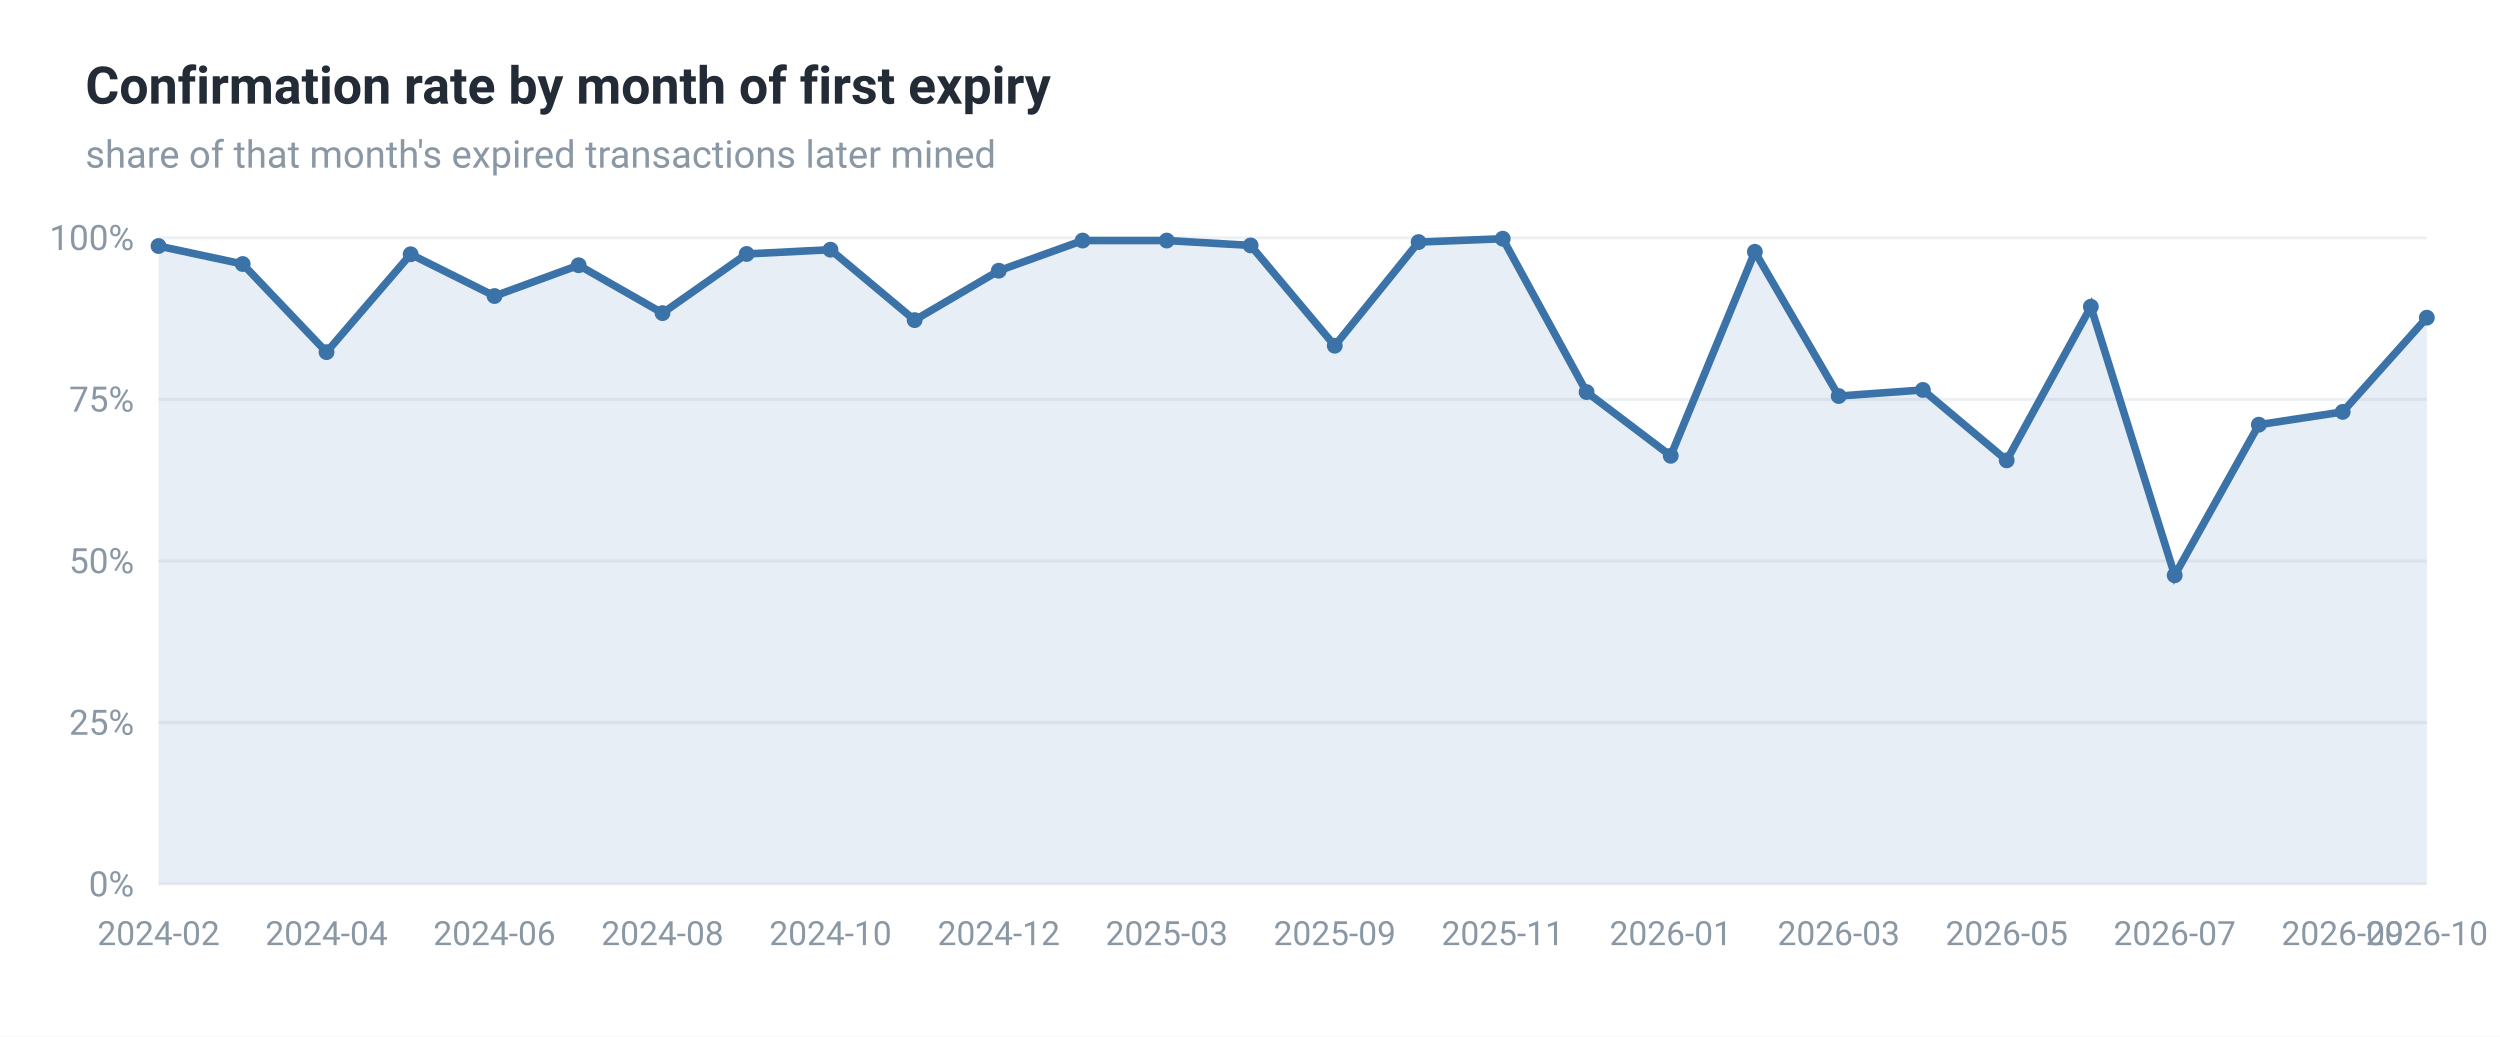
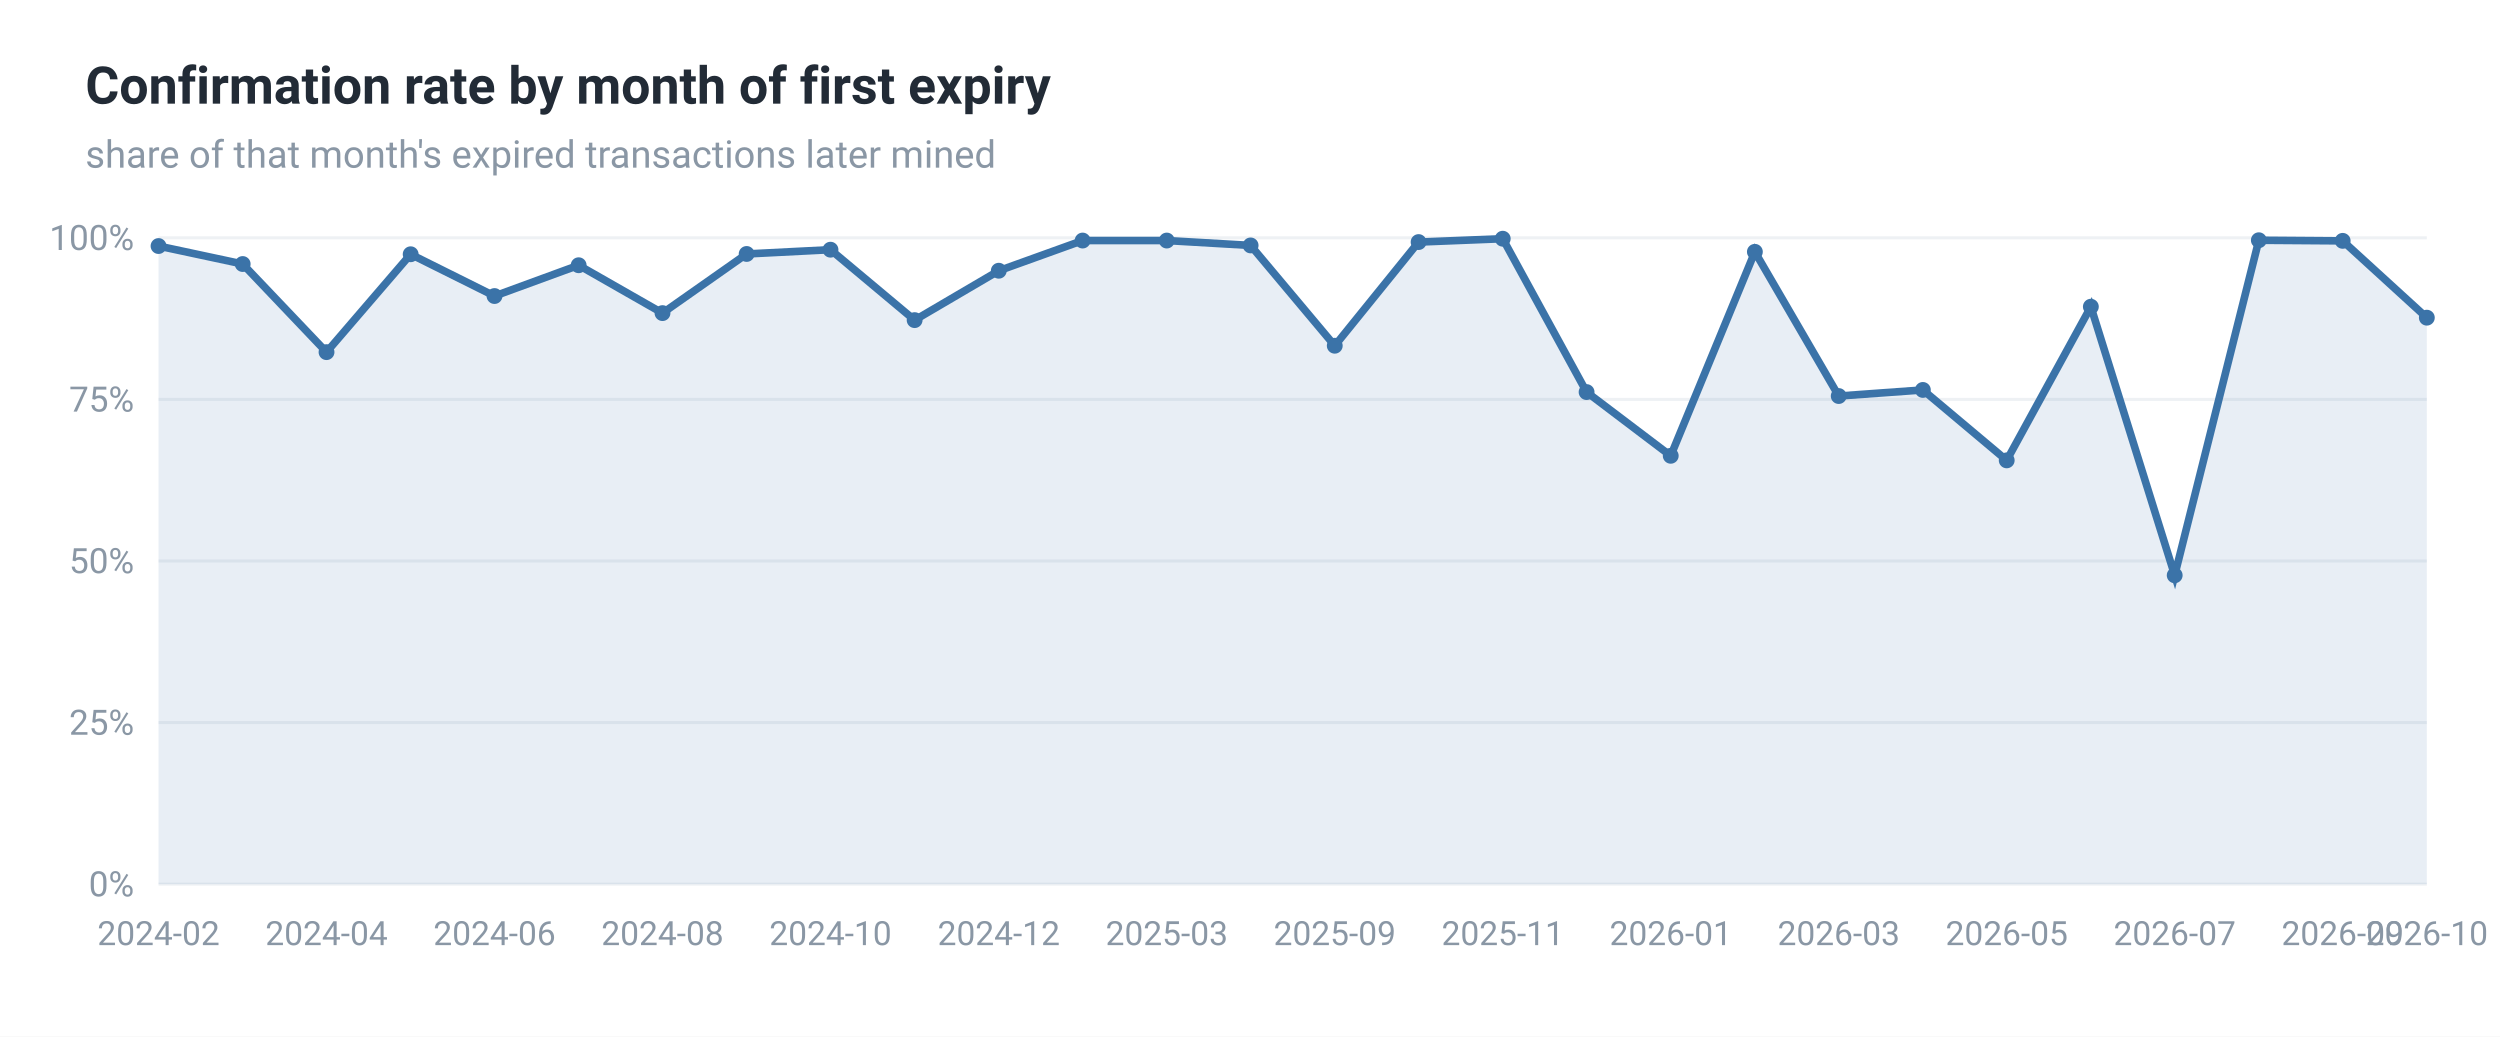
<svg xmlns="http://www.w3.org/2000/svg" width="820" height="340" viewBox="0 0 820 340" font-family="-apple-system,BlinkMacSystemFont,Segoe UI,Roboto,Helvetica,Arial,sans-serif">
  <rect width="820" height="340" fill="#ffffff" />
  <text x="28" y="34" font-size="17" font-weight="600" fill="#222b36">Confirmation rate by month of first expiry</text>
  <text x="28" y="55" font-size="12.5" fill="#8a97a5">share of that month's expired transactions later mined</text>
  <line x1="52" y1="290.0" x2="796" y2="290.0" stroke="#eef1f4" />
  <text x="44" y="294.0" text-anchor="end" font-size="11.5" fill="#8a97a5">0%</text>
  <line x1="52" y1="237.0" x2="796" y2="237.0" stroke="#eef1f4" />
  <text x="44" y="241.0" text-anchor="end" font-size="11.5" fill="#8a97a5">25%</text>
  <line x1="52" y1="184.0" x2="796" y2="184.0" stroke="#eef1f4" />
  <text x="44" y="188.0" text-anchor="end" font-size="11.5" fill="#8a97a5">50%</text>
  <line x1="52" y1="131.0" x2="796" y2="131.0" stroke="#eef1f4" />
  <text x="44" y="135.0" text-anchor="end" font-size="11.5" fill="#8a97a5">75%</text>
  <line x1="52" y1="78.0" x2="796" y2="78.0" stroke="#eef1f4" />
  <text x="44" y="82.0" text-anchor="end" font-size="11.5" fill="#8a97a5">100%</text>
-   <path d="M52.0,290.0 L52.0,80.7 L79.6,86.6 L107.1,115.5 L134.7,83.4 L162.2,97.1 L189.8,87.0 L217.3,102.7 L244.9,83.3 L272.4,81.9 L300.0,105.0 L327.6,88.8 L355.1,78.9 L382.7,78.9 L410.2,80.5 L437.8,113.4 L465.3,79.4 L492.9,78.3 L520.4,128.6 L548.0,149.5 L575.6,82.6 L603.1,129.9 L630.7,127.9 L658.2,151.0 L685.8,100.6 L713.3,188.7 L740.9,139.3 L768.4,135.1 L796.0,104.2 L796.0,290.0 Z" fill="#3b73a8" fill-opacity="0.12" />
-   <polyline points="52.0,80.7 79.6,86.6 107.1,115.5 134.7,83.4 162.2,97.1 189.8,87.0 217.3,102.7 244.9,83.3 272.4,81.9 300.0,105.0 327.6,88.8 355.1,78.9 382.7,78.9 410.2,80.5 437.8,113.4 465.3,79.4 492.9,78.3 520.4,128.6 548.0,149.5 575.6,82.6 603.1,129.9 630.7,127.9 658.2,151.0 685.8,100.6 713.3,188.7 740.9,139.3 768.4,135.1 796.0,104.2" fill="none" stroke="#3b73a8" stroke-width="2.5" />
+   <path d="M52.0,290.0 L52.0,80.7 L79.6,86.6 L107.1,115.5 L134.7,83.4 L162.2,97.1 L189.8,87.0 L217.3,102.7 L244.9,83.3 L272.4,81.9 L300.0,105.0 L327.6,88.8 L355.1,78.9 L382.7,78.9 L410.2,80.5 L437.8,113.4 L465.3,79.4 L492.9,78.3 L520.4,128.6 L548.0,149.5 L575.6,82.6 L603.1,129.9 L630.7,127.9 L658.2,151.0 L685.8,100.6 L713.3,188.7 L740.9,78.8 L768.4,79.0 L796.0,104.2 L796.0,290.0 Z" fill="#3b73a8" fill-opacity="0.12" />
+   <polyline points="52.0,80.7 79.6,86.6 107.1,115.5 134.7,83.4 162.2,97.1 189.8,87.0 217.3,102.7 244.9,83.3 272.4,81.9 300.0,105.0 327.6,88.8 355.1,78.9 382.7,78.9 410.2,80.5 437.8,113.4 465.3,79.4 492.9,78.3 520.4,128.6 548.0,149.5 575.6,82.6 603.1,129.9 630.7,127.9 658.2,151.0 685.8,100.6 713.3,188.7 740.9,78.8 768.4,79.0 796.0,104.2" fill="none" stroke="#3b73a8" stroke-width="2.5" />
  <circle cx="52.0" cy="80.7" r="2.6" fill="#3b73a8" />
  <circle cx="79.6" cy="86.6" r="2.6" fill="#3b73a8" />
  <circle cx="107.1" cy="115.5" r="2.6" fill="#3b73a8" />
  <circle cx="134.7" cy="83.4" r="2.6" fill="#3b73a8" />
  <circle cx="162.2" cy="97.1" r="2.6" fill="#3b73a8" />
  <circle cx="189.8" cy="87.0" r="2.6" fill="#3b73a8" />
  <circle cx="217.3" cy="102.7" r="2.6" fill="#3b73a8" />
  <circle cx="244.9" cy="83.3" r="2.6" fill="#3b73a8" />
  <circle cx="272.4" cy="81.9" r="2.6" fill="#3b73a8" />
  <circle cx="300.0" cy="105.0" r="2.6" fill="#3b73a8" />
  <circle cx="327.6" cy="88.8" r="2.6" fill="#3b73a8" />
  <circle cx="355.1" cy="78.9" r="2.6" fill="#3b73a8" />
  <circle cx="382.7" cy="78.9" r="2.6" fill="#3b73a8" />
  <circle cx="410.2" cy="80.5" r="2.6" fill="#3b73a8" />
  <circle cx="437.8" cy="113.4" r="2.6" fill="#3b73a8" />
  <circle cx="465.3" cy="79.4" r="2.6" fill="#3b73a8" />
  <circle cx="492.9" cy="78.3" r="2.6" fill="#3b73a8" />
  <circle cx="520.4" cy="128.6" r="2.6" fill="#3b73a8" />
  <circle cx="548.0" cy="149.5" r="2.6" fill="#3b73a8" />
  <circle cx="575.6" cy="82.6" r="2.6" fill="#3b73a8" />
  <circle cx="603.1" cy="129.9" r="2.6" fill="#3b73a8" />
  <circle cx="630.7" cy="127.9" r="2.6" fill="#3b73a8" />
  <circle cx="658.2" cy="151.0" r="2.6" fill="#3b73a8" />
  <circle cx="685.8" cy="100.6" r="2.6" fill="#3b73a8" />
  <circle cx="713.3" cy="188.7" r="2.6" fill="#3b73a8" />
-   <circle cx="740.9" cy="139.3" r="2.6" fill="#3b73a8" />
-   <circle cx="768.4" cy="135.1" r="2.6" fill="#3b73a8" />
+   <circle cx="740.9" cy="78.8" r="2.6" fill="#3b73a8" />
+   <circle cx="768.4" cy="79.0" r="2.6" fill="#3b73a8" />
  <circle cx="796.0" cy="104.2" r="2.6" fill="#3b73a8" />
  <text x="52.0" y="310.0" text-anchor="middle" font-size="11" fill="#8a97a5">2024-02</text>
  <text x="107.1" y="310.0" text-anchor="middle" font-size="11" fill="#8a97a5">2024-04</text>
  <text x="162.2" y="310.0" text-anchor="middle" font-size="11" fill="#8a97a5">2024-06</text>
  <text x="217.3" y="310.0" text-anchor="middle" font-size="11" fill="#8a97a5">2024-08</text>
  <text x="272.4" y="310.0" text-anchor="middle" font-size="11" fill="#8a97a5">2024-10</text>
  <text x="327.6" y="310.0" text-anchor="middle" font-size="11" fill="#8a97a5">2024-12</text>
  <text x="382.7" y="310.0" text-anchor="middle" font-size="11" fill="#8a97a5">2025-03</text>
  <text x="437.8" y="310.0" text-anchor="middle" font-size="11" fill="#8a97a5">2025-09</text>
  <text x="492.9" y="310.0" text-anchor="middle" font-size="11" fill="#8a97a5">2025-11</text>
  <text x="548.0" y="310.0" text-anchor="middle" font-size="11" fill="#8a97a5">2026-01</text>
  <text x="603.1" y="310.0" text-anchor="middle" font-size="11" fill="#8a97a5">2026-03</text>
  <text x="658.2" y="310.0" text-anchor="middle" font-size="11" fill="#8a97a5">2026-05</text>
  <text x="713.3" y="310.0" text-anchor="middle" font-size="11" fill="#8a97a5">2026-07</text>
  <text x="768.4" y="310.0" text-anchor="middle" font-size="11" fill="#8a97a5">2026-09</text>
  <text x="796.0" y="310.0" text-anchor="middle" font-size="11" fill="#8a97a5">2026-10</text>
</svg>
